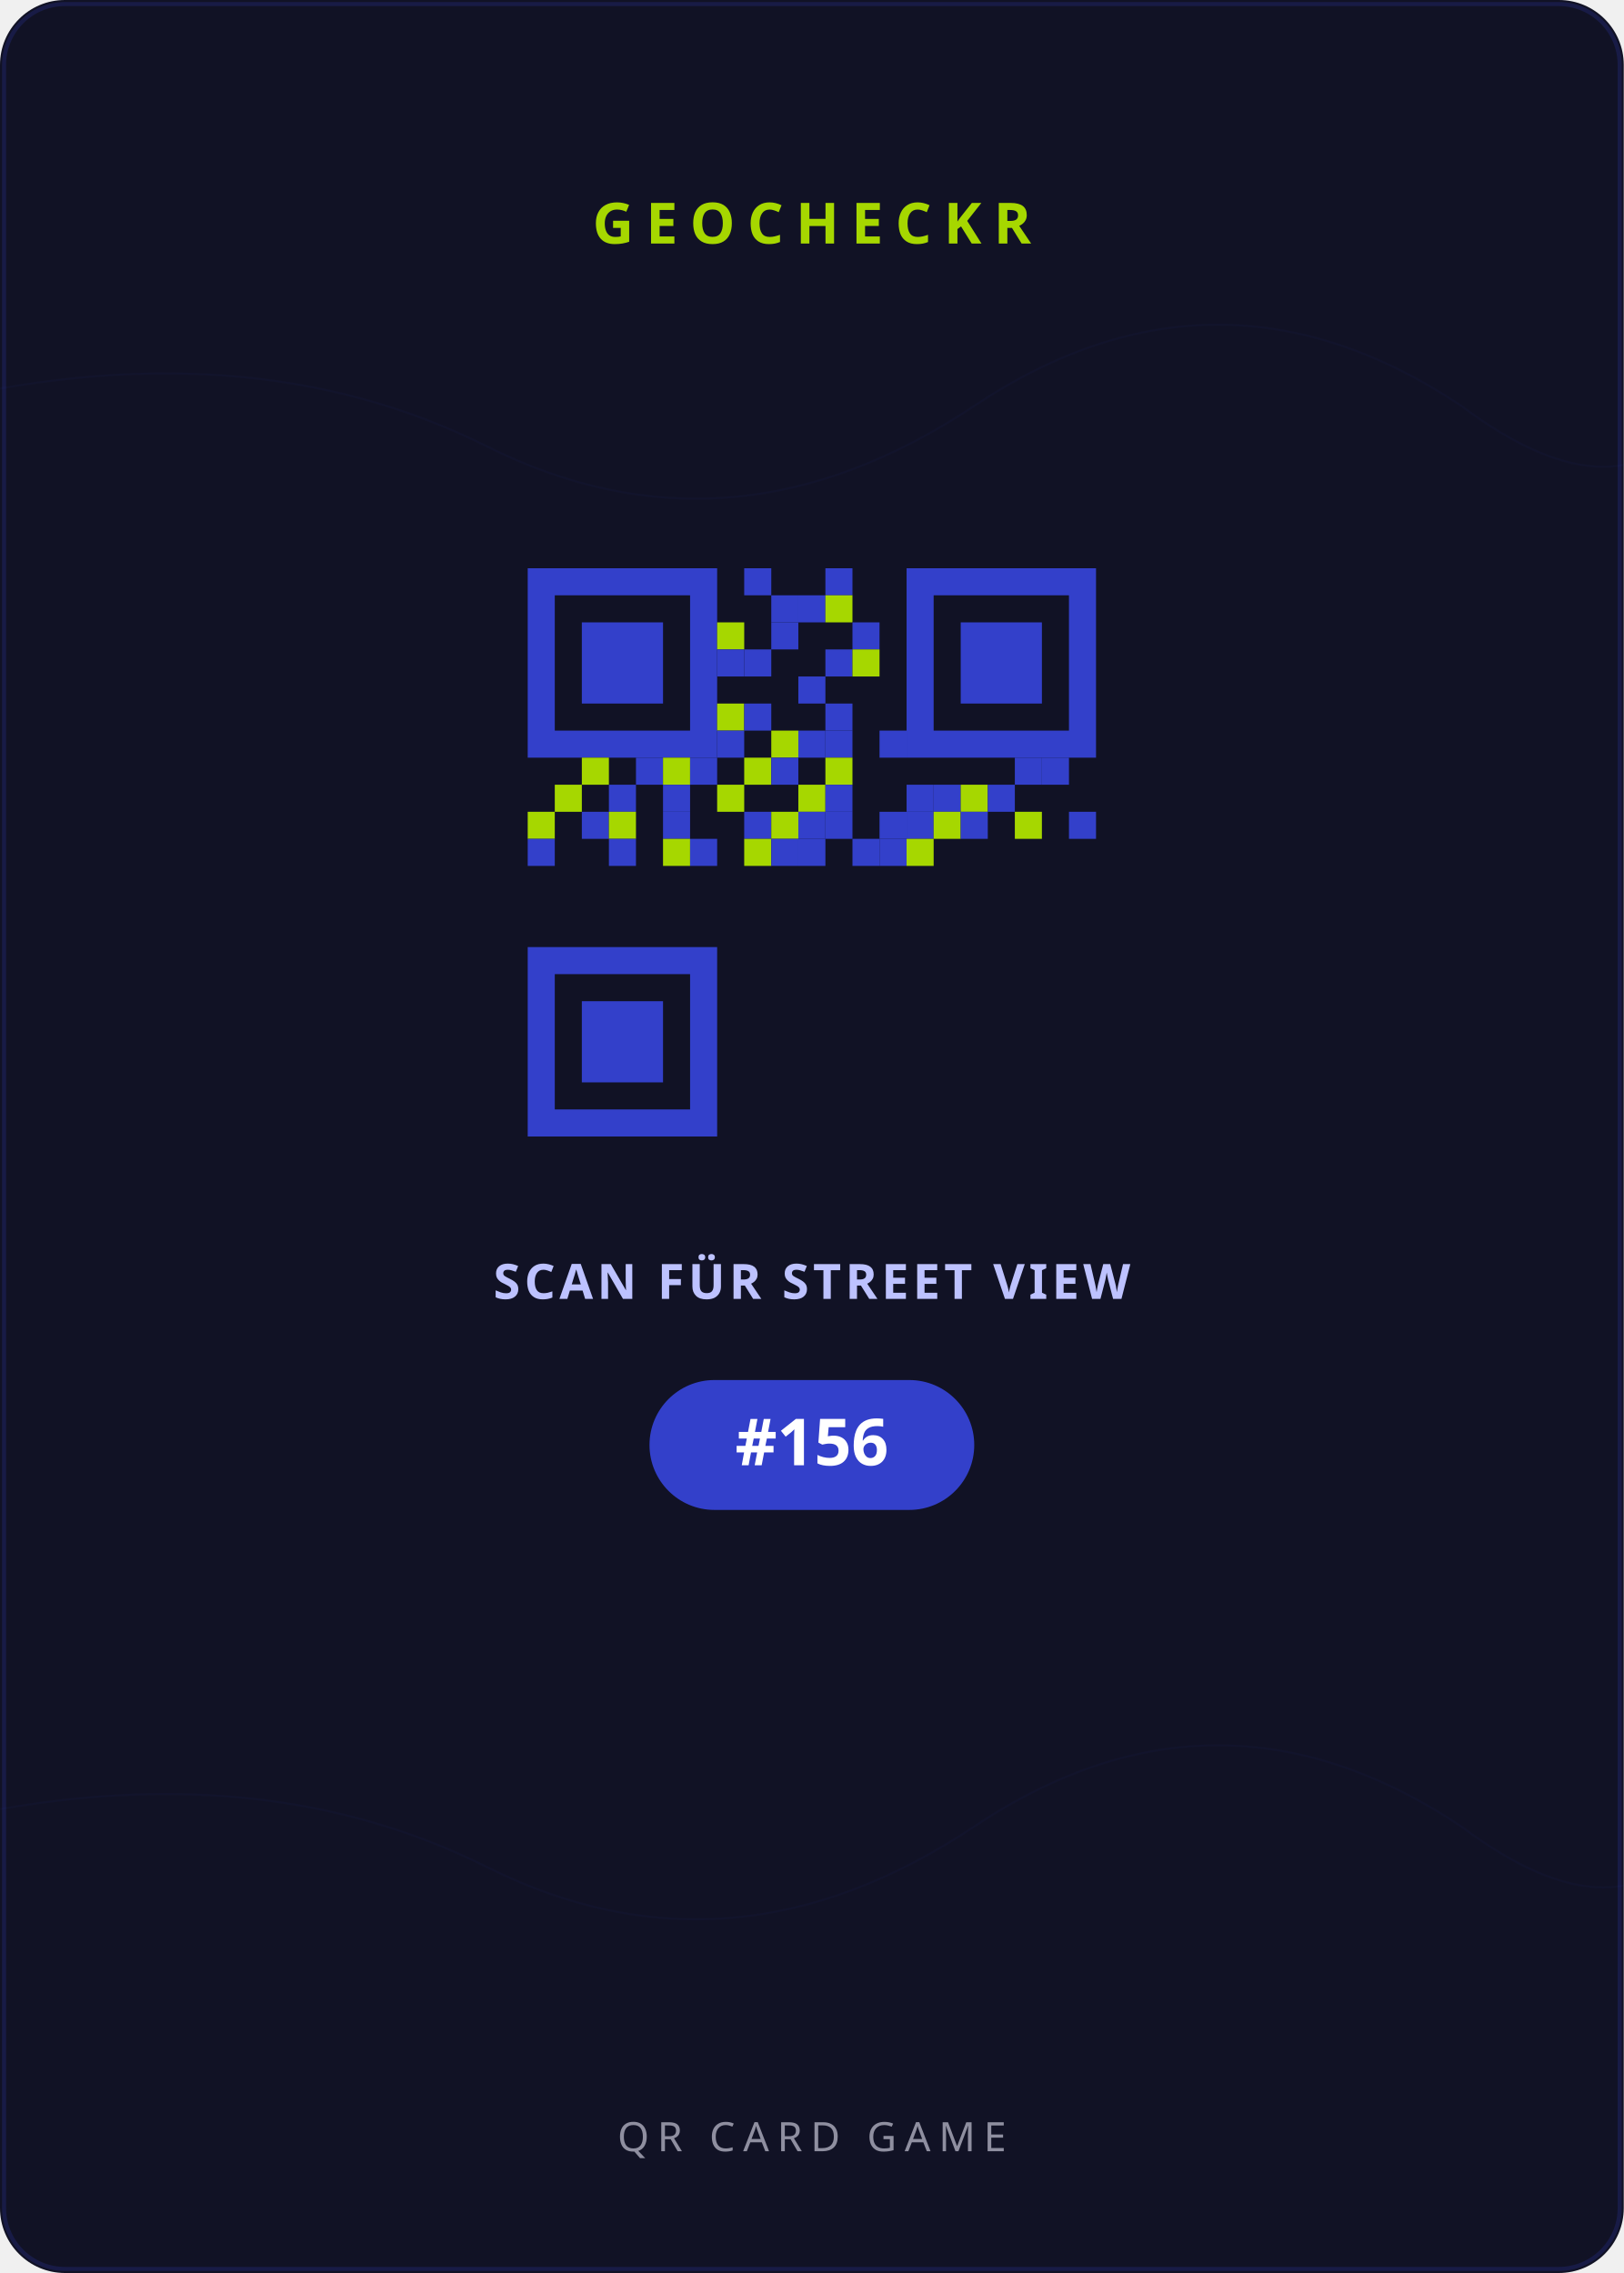
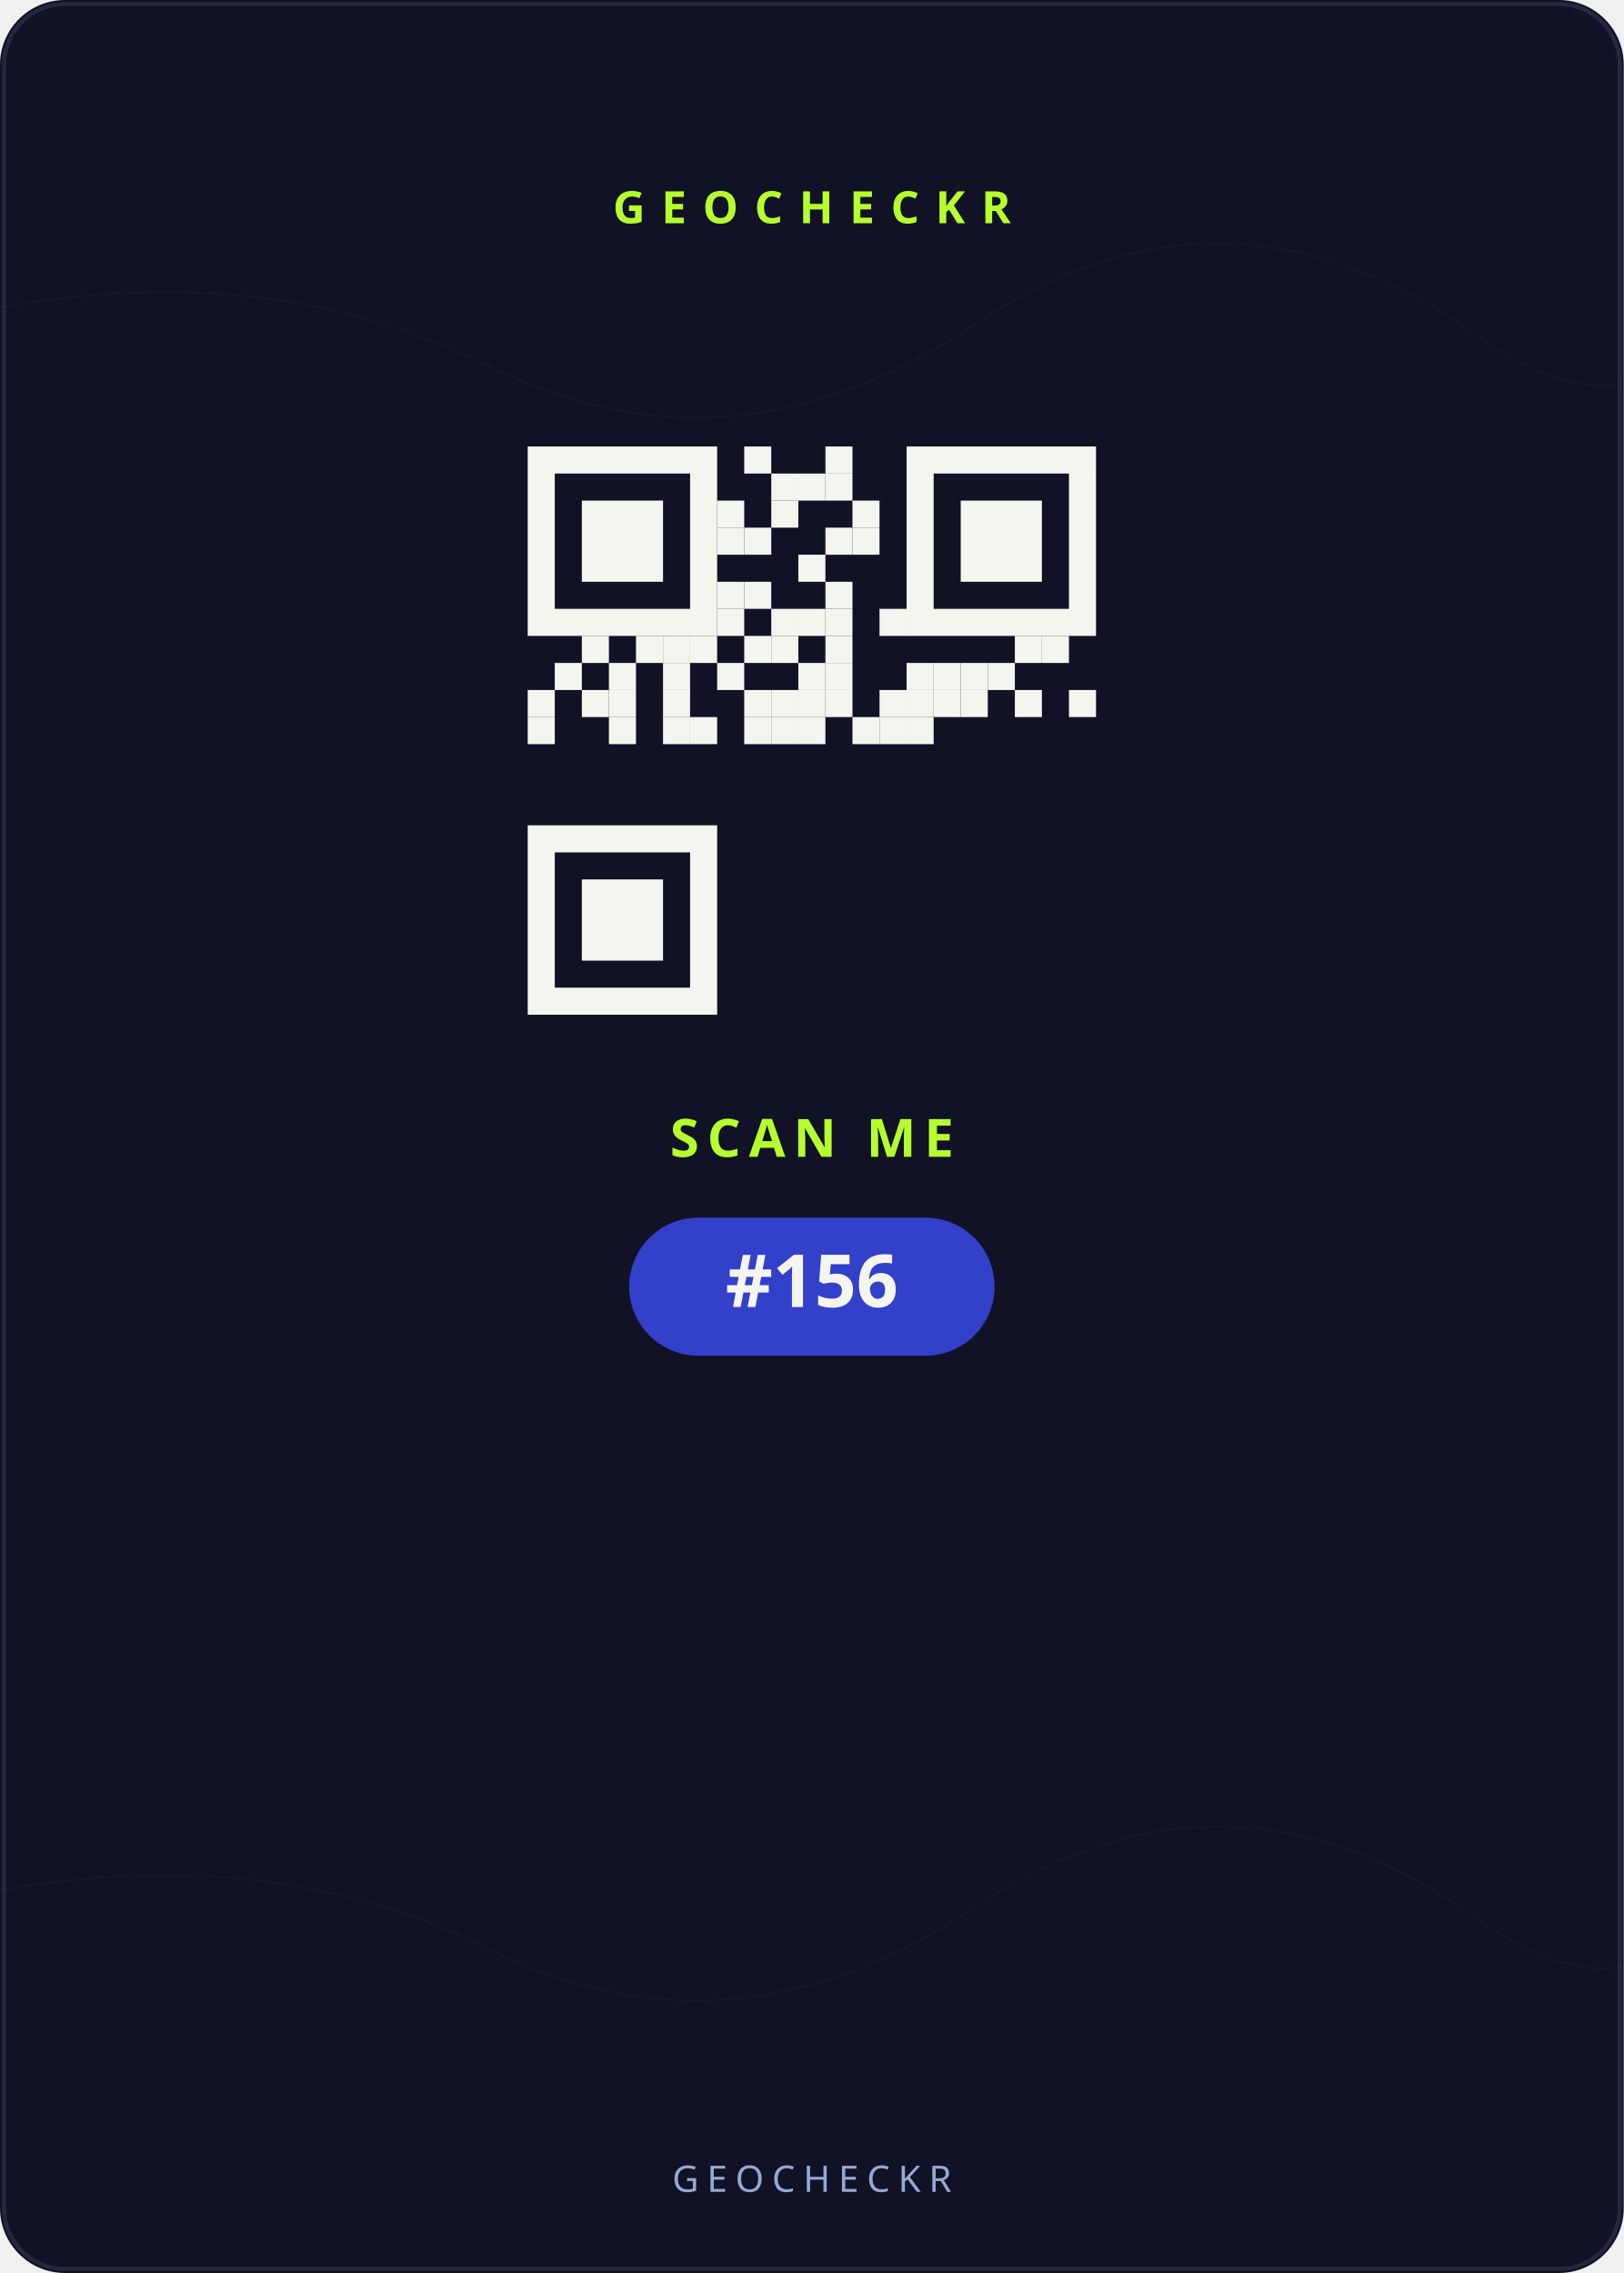
<svg xmlns="http://www.w3.org/2000/svg" viewBox="0 0 400 560">
  <rect width="400" height="560" rx="16" fill="#111225" />
-   <rect x="1" y="1" width="398" height="558" rx="15" fill="none" stroke="#3340ca" stroke-width="1" opacity="0.2" />
-   <g stroke="#3340ca" fill="none" opacity="0.04">
-     <path d="M-20,100 Q60,80 120,110 Q180,140 240,100 Q300,60 360,100 Q400,130 420,100" stroke-width="0.5" />
-     <path d="M-20,450 Q60,430 120,460 Q180,490 240,450 Q300,410 360,450 Q400,480 420,450" stroke-width="0.5" />
+   <rect x="1" y="1" width="398" height="558" rx="15" fill="none" stroke="#96a9d4" stroke-width="1" opacity="0.15" />
+   <g stroke="#96a9d4" fill="none" opacity="0.03">
+     <path d="M-20,80 Q60,60 120,90 Q180,120 240,80 Q300,40 360,80 Q400,110 420,80" stroke-width="0.5" />
+     <path d="M-20,470 Q60,450 120,480 Q180,510 240,470 Q300,430 360,470 Q400,500 420,470" stroke-width="0.5" />
  </g>
-   <text x="200" y="60" text-anchor="middle" font-family="Space Grotesk,sans-serif" font-size="14" font-weight="700" fill="#a6d700" letter-spacing="3">GEOCHECKR</text>
-   <g transform="translate(130,140)">
-     <rect x="0.0" y="0.0" width="46.667" height="46.667" fill="#3340ca" />
+   <text x="200" y="55" text-anchor="middle" font-family="Space Grotesk,sans-serif" font-size="11" font-weight="600" fill="#b5ff2e" letter-spacing="4">GEOCHECKR</text>
+   <g transform="translate(130,110)">
+     <rect x="0" y="0" width="140" height="140" rx="8" fill="#111225" opacity="0.8" />
+     <rect x="0.0" y="0.0" width="46.667" height="46.667" fill="#f5f5f0" />
    <rect x="6.667" y="6.667" width="33.333" height="33.333" fill="#111225" />
-     <rect x="13.333" y="13.333" width="20.0" height="20.0" fill="#3340ca" />
-     <rect x="93.333" y="0.0" width="46.667" height="46.667" fill="#3340ca" />
+     <rect x="13.333" y="13.333" width="20.0" height="20.0" fill="#f5f5f0" />
+     <rect x="93.333" y="0.0" width="46.667" height="46.667" fill="#f5f5f0" />
    <rect x="100.0" y="6.667" width="33.333" height="33.333" fill="#111225" />
-     <rect x="106.667" y="13.333" width="20.0" height="20.0" fill="#3340ca" />
-     <rect x="0.0" y="93.333" width="46.667" height="46.667" fill="#3340ca" />
+     <rect x="106.667" y="13.333" width="20.0" height="20.0" fill="#f5f5f0" />
+     <rect x="0.0" y="93.333" width="46.667" height="46.667" fill="#f5f5f0" />
    <rect x="6.667" y="100.0" width="33.333" height="33.333" fill="#111225" />
-     <rect x="13.333" y="106.667" width="20.0" height="20.0" fill="#3340ca" />
-     <rect x="53.333" y="0.0" width="6.667" height="6.667" fill="#3340ca" />
-     <rect x="73.333" y="0.0" width="6.667" height="6.667" fill="#3340ca" />
-     <rect x="60.0" y="6.667" width="6.667" height="6.667" fill="#3340ca" />
-     <rect x="66.667" y="6.667" width="6.667" height="6.667" fill="#3340ca" />
-     <rect x="73.333" y="6.667" width="6.667" height="6.667" fill="#a6d700" />
-     <rect x="46.667" y="13.333" width="6.667" height="6.667" fill="#a6d700" />
-     <rect x="60.0" y="13.333" width="6.667" height="6.667" fill="#3340ca" />
-     <rect x="80.0" y="13.333" width="6.667" height="6.667" fill="#3340ca" />
-     <rect x="46.667" y="20.0" width="6.667" height="6.667" fill="#3340ca" />
-     <rect x="53.333" y="20.0" width="6.667" height="6.667" fill="#3340ca" />
-     <rect x="73.333" y="20.0" width="6.667" height="6.667" fill="#3340ca" />
-     <rect x="80.0" y="20.0" width="6.667" height="6.667" fill="#a6d700" />
-     <rect x="66.667" y="26.667" width="6.667" height="6.667" fill="#3340ca" />
-     <rect x="46.667" y="33.333" width="6.667" height="6.667" fill="#a6d700" />
-     <rect x="53.333" y="33.333" width="6.667" height="6.667" fill="#3340ca" />
-     <rect x="73.333" y="33.333" width="6.667" height="6.667" fill="#3340ca" />
-     <rect x="46.667" y="40.0" width="6.667" height="6.667" fill="#3340ca" />
-     <rect x="60.0" y="40.0" width="6.667" height="6.667" fill="#a6d700" />
-     <rect x="66.667" y="40.0" width="6.667" height="6.667" fill="#3340ca" />
-     <rect x="73.333" y="40.0" width="6.667" height="6.667" fill="#3340ca" />
-     <rect x="86.667" y="40.0" width="6.667" height="6.667" fill="#3340ca" />
-     <rect x="13.333" y="46.667" width="6.667" height="6.667" fill="#a6d700" />
-     <rect x="26.667" y="46.667" width="6.667" height="6.667" fill="#3340ca" />
-     <rect x="33.333" y="46.667" width="6.667" height="6.667" fill="#a6d700" />
-     <rect x="40.0" y="46.667" width="6.667" height="6.667" fill="#3340ca" />
-     <rect x="53.333" y="46.667" width="6.667" height="6.667" fill="#a6d700" />
-     <rect x="60.0" y="46.667" width="6.667" height="6.667" fill="#3340ca" />
-     <rect x="73.333" y="46.667" width="6.667" height="6.667" fill="#a6d700" />
-     <rect x="120.0" y="46.667" width="6.667" height="6.667" fill="#3340ca" />
-     <rect x="126.667" y="46.667" width="6.667" height="6.667" fill="#3340ca" />
-     <rect x="6.667" y="53.333" width="6.667" height="6.667" fill="#a6d700" />
-     <rect x="20.0" y="53.333" width="6.667" height="6.667" fill="#3340ca" />
-     <rect x="33.333" y="53.333" width="6.667" height="6.667" fill="#3340ca" />
-     <rect x="46.667" y="53.333" width="6.667" height="6.667" fill="#a6d700" />
-     <rect x="66.667" y="53.333" width="6.667" height="6.667" fill="#a6d700" />
-     <rect x="73.333" y="53.333" width="6.667" height="6.667" fill="#3340ca" />
-     <rect x="93.333" y="53.333" width="6.667" height="6.667" fill="#3340ca" />
-     <rect x="100.0" y="53.333" width="6.667" height="6.667" fill="#3340ca" />
-     <rect x="106.667" y="53.333" width="6.667" height="6.667" fill="#a6d700" />
-     <rect x="113.333" y="53.333" width="6.667" height="6.667" fill="#3340ca" />
-     <rect x="0.0" y="60.0" width="6.667" height="6.667" fill="#a6d700" />
-     <rect x="13.333" y="60.0" width="6.667" height="6.667" fill="#3340ca" />
-     <rect x="20.0" y="60.0" width="6.667" height="6.667" fill="#a6d700" />
-     <rect x="33.333" y="60.0" width="6.667" height="6.667" fill="#3340ca" />
-     <rect x="53.333" y="60.0" width="6.667" height="6.667" fill="#3340ca" />
-     <rect x="60.0" y="60.0" width="6.667" height="6.667" fill="#a6d700" />
-     <rect x="66.667" y="60.0" width="6.667" height="6.667" fill="#3340ca" />
-     <rect x="73.333" y="60.0" width="6.667" height="6.667" fill="#3340ca" />
-     <rect x="86.667" y="60.0" width="6.667" height="6.667" fill="#3340ca" />
-     <rect x="93.333" y="60.0" width="6.667" height="6.667" fill="#3340ca" />
-     <rect x="100.0" y="60.0" width="6.667" height="6.667" fill="#a6d700" />
-     <rect x="106.667" y="60.0" width="6.667" height="6.667" fill="#3340ca" />
-     <rect x="120.0" y="60.0" width="6.667" height="6.667" fill="#a6d700" />
-     <rect x="133.333" y="60.0" width="6.667" height="6.667" fill="#3340ca" />
-     <rect x="0.0" y="66.667" width="6.667" height="6.667" fill="#3340ca" />
-     <rect x="20.0" y="66.667" width="6.667" height="6.667" fill="#3340ca" />
-     <rect x="33.333" y="66.667" width="6.667" height="6.667" fill="#a6d700" />
-     <rect x="40.0" y="66.667" width="6.667" height="6.667" fill="#3340ca" />
-     <rect x="53.333" y="66.667" width="6.667" height="6.667" fill="#a6d700" />
-     <rect x="60.0" y="66.667" width="6.667" height="6.667" fill="#3340ca" />
-     <rect x="66.667" y="66.667" width="6.667" height="6.667" fill="#3340ca" />
-     <rect x="80.0" y="66.667" width="6.667" height="6.667" fill="#3340ca" />
-     <rect x="86.667" y="66.667" width="6.667" height="6.667" fill="#3340ca" />
-     <rect x="93.333" y="66.667" width="6.667" height="6.667" fill="#a6d700" />
+     <rect x="13.333" y="106.667" width="20.0" height="20.0" fill="#f5f5f0" />
+     <rect x="53.333" y="0.0" width="6.667" height="6.667" fill="#f5f5f0" />
+     <rect x="73.333" y="0.0" width="6.667" height="6.667" fill="#f5f5f0" />
+     <rect x="60.0" y="6.667" width="6.667" height="6.667" fill="#f5f5f0" />
+     <rect x="66.667" y="6.667" width="6.667" height="6.667" fill="#f5f5f0" />
+     <rect x="73.333" y="6.667" width="6.667" height="6.667" fill="#f5f5f0" />
+     <rect x="46.667" y="13.333" width="6.667" height="6.667" fill="#f5f5f0" />
+     <rect x="60.0" y="13.333" width="6.667" height="6.667" fill="#f5f5f0" />
+     <rect x="80.0" y="13.333" width="6.667" height="6.667" fill="#f5f5f0" />
+     <rect x="46.667" y="20.0" width="6.667" height="6.667" fill="#f5f5f0" />
+     <rect x="53.333" y="20.0" width="6.667" height="6.667" fill="#f5f5f0" />
+     <rect x="73.333" y="20.0" width="6.667" height="6.667" fill="#f5f5f0" />
+     <rect x="80.0" y="20.0" width="6.667" height="6.667" fill="#f5f5f0" />
+     <rect x="66.667" y="26.667" width="6.667" height="6.667" fill="#f5f5f0" />
+     <rect x="46.667" y="33.333" width="6.667" height="6.667" fill="#f5f5f0" />
+     <rect x="53.333" y="33.333" width="6.667" height="6.667" fill="#f5f5f0" />
+     <rect x="73.333" y="33.333" width="6.667" height="6.667" fill="#f5f5f0" />
+     <rect x="46.667" y="40.0" width="6.667" height="6.667" fill="#f5f5f0" />
+     <rect x="60.0" y="40.0" width="6.667" height="6.667" fill="#f5f5f0" />
+     <rect x="66.667" y="40.0" width="6.667" height="6.667" fill="#f5f5f0" />
+     <rect x="73.333" y="40.0" width="6.667" height="6.667" fill="#f5f5f0" />
+     <rect x="86.667" y="40.0" width="6.667" height="6.667" fill="#f5f5f0" />
+     <rect x="13.333" y="46.667" width="6.667" height="6.667" fill="#f5f5f0" />
+     <rect x="26.667" y="46.667" width="6.667" height="6.667" fill="#f5f5f0" />
+     <rect x="33.333" y="46.667" width="6.667" height="6.667" fill="#f5f5f0" />
+     <rect x="40.0" y="46.667" width="6.667" height="6.667" fill="#f5f5f0" />
+     <rect x="53.333" y="46.667" width="6.667" height="6.667" fill="#f5f5f0" />
+     <rect x="60.0" y="46.667" width="6.667" height="6.667" fill="#f5f5f0" />
+     <rect x="73.333" y="46.667" width="6.667" height="6.667" fill="#f5f5f0" />
+     <rect x="120.0" y="46.667" width="6.667" height="6.667" fill="#f5f5f0" />
+     <rect x="126.667" y="46.667" width="6.667" height="6.667" fill="#f5f5f0" />
+     <rect x="6.667" y="53.333" width="6.667" height="6.667" fill="#f5f5f0" />
+     <rect x="20.0" y="53.333" width="6.667" height="6.667" fill="#f5f5f0" />
+     <rect x="33.333" y="53.333" width="6.667" height="6.667" fill="#f5f5f0" />
+     <rect x="46.667" y="53.333" width="6.667" height="6.667" fill="#f5f5f0" />
+     <rect x="66.667" y="53.333" width="6.667" height="6.667" fill="#f5f5f0" />
+     <rect x="73.333" y="53.333" width="6.667" height="6.667" fill="#f5f5f0" />
+     <rect x="93.333" y="53.333" width="6.667" height="6.667" fill="#f5f5f0" />
+     <rect x="100.0" y="53.333" width="6.667" height="6.667" fill="#f5f5f0" />
+     <rect x="106.667" y="53.333" width="6.667" height="6.667" fill="#f5f5f0" />
+     <rect x="113.333" y="53.333" width="6.667" height="6.667" fill="#f5f5f0" />
+     <rect x="0.0" y="60.0" width="6.667" height="6.667" fill="#f5f5f0" />
+     <rect x="13.333" y="60.0" width="6.667" height="6.667" fill="#f5f5f0" />
+     <rect x="20.0" y="60.0" width="6.667" height="6.667" fill="#f5f5f0" />
+     <rect x="33.333" y="60.0" width="6.667" height="6.667" fill="#f5f5f0" />
+     <rect x="53.333" y="60.0" width="6.667" height="6.667" fill="#f5f5f0" />
+     <rect x="60.0" y="60.0" width="6.667" height="6.667" fill="#f5f5f0" />
+     <rect x="66.667" y="60.0" width="6.667" height="6.667" fill="#f5f5f0" />
+     <rect x="73.333" y="60.0" width="6.667" height="6.667" fill="#f5f5f0" />
+     <rect x="86.667" y="60.0" width="6.667" height="6.667" fill="#f5f5f0" />
+     <rect x="93.333" y="60.0" width="6.667" height="6.667" fill="#f5f5f0" />
+     <rect x="100.0" y="60.0" width="6.667" height="6.667" fill="#f5f5f0" />
+     <rect x="106.667" y="60.0" width="6.667" height="6.667" fill="#f5f5f0" />
+     <rect x="120.0" y="60.0" width="6.667" height="6.667" fill="#f5f5f0" />
+     <rect x="133.333" y="60.0" width="6.667" height="6.667" fill="#f5f5f0" />
+     <rect x="0.0" y="66.667" width="6.667" height="6.667" fill="#f5f5f0" />
+     <rect x="20.0" y="66.667" width="6.667" height="6.667" fill="#f5f5f0" />
+     <rect x="33.333" y="66.667" width="6.667" height="6.667" fill="#f5f5f0" />
+     <rect x="40.0" y="66.667" width="6.667" height="6.667" fill="#f5f5f0" />
+     <rect x="53.333" y="66.667" width="6.667" height="6.667" fill="#f5f5f0" />
+     <rect x="60.0" y="66.667" width="6.667" height="6.667" fill="#f5f5f0" />
+     <rect x="66.667" y="66.667" width="6.667" height="6.667" fill="#f5f5f0" />
+     <rect x="80.0" y="66.667" width="6.667" height="6.667" fill="#f5f5f0" />
+     <rect x="86.667" y="66.667" width="6.667" height="6.667" fill="#f5f5f0" />
+     <rect x="93.333" y="66.667" width="6.667" height="6.667" fill="#f5f5f0" />
  </g>
-   <text x="200" y="320" text-anchor="middle" font-family="Space Grotesk,sans-serif" font-size="12" font-weight="600" fill="#bdc2ff" letter-spacing="1">SCAN FÜR STREET VIEW</text>
-   <rect x="160" y="340" width="80" height="32" rx="16" fill="#3340ca" />
-   <text x="200" y="361" text-anchor="middle" font-family="Space Grotesk,sans-serif" font-size="16" font-weight="700" fill="#fff">#156</text>
-   <text x="200" y="530" text-anchor="middle" font-family="Space Grotesk,sans-serif" font-size="10" fill="#8f8fa0" letter-spacing="2">QR CARD GAME</text>
+   <text x="200" y="285" text-anchor="middle" font-family="Space Grotesk,sans-serif" font-size="13" font-weight="600" fill="#b5ff2e" letter-spacing="2">SCAN ME</text>
+   <rect x="155" y="300" width="90" height="34" rx="17" fill="#3340ca" />
+   <text x="200" y="322" text-anchor="middle" font-family="Space Grotesk,sans-serif" font-size="18" font-weight="700" fill="#f5f5f0">#156</text>
+   <text x="200" y="540" text-anchor="middle" font-family="Space Grotesk,sans-serif" font-size="9" fill="#96a9d4" letter-spacing="2">GEOCHECKR</text>
</svg>
